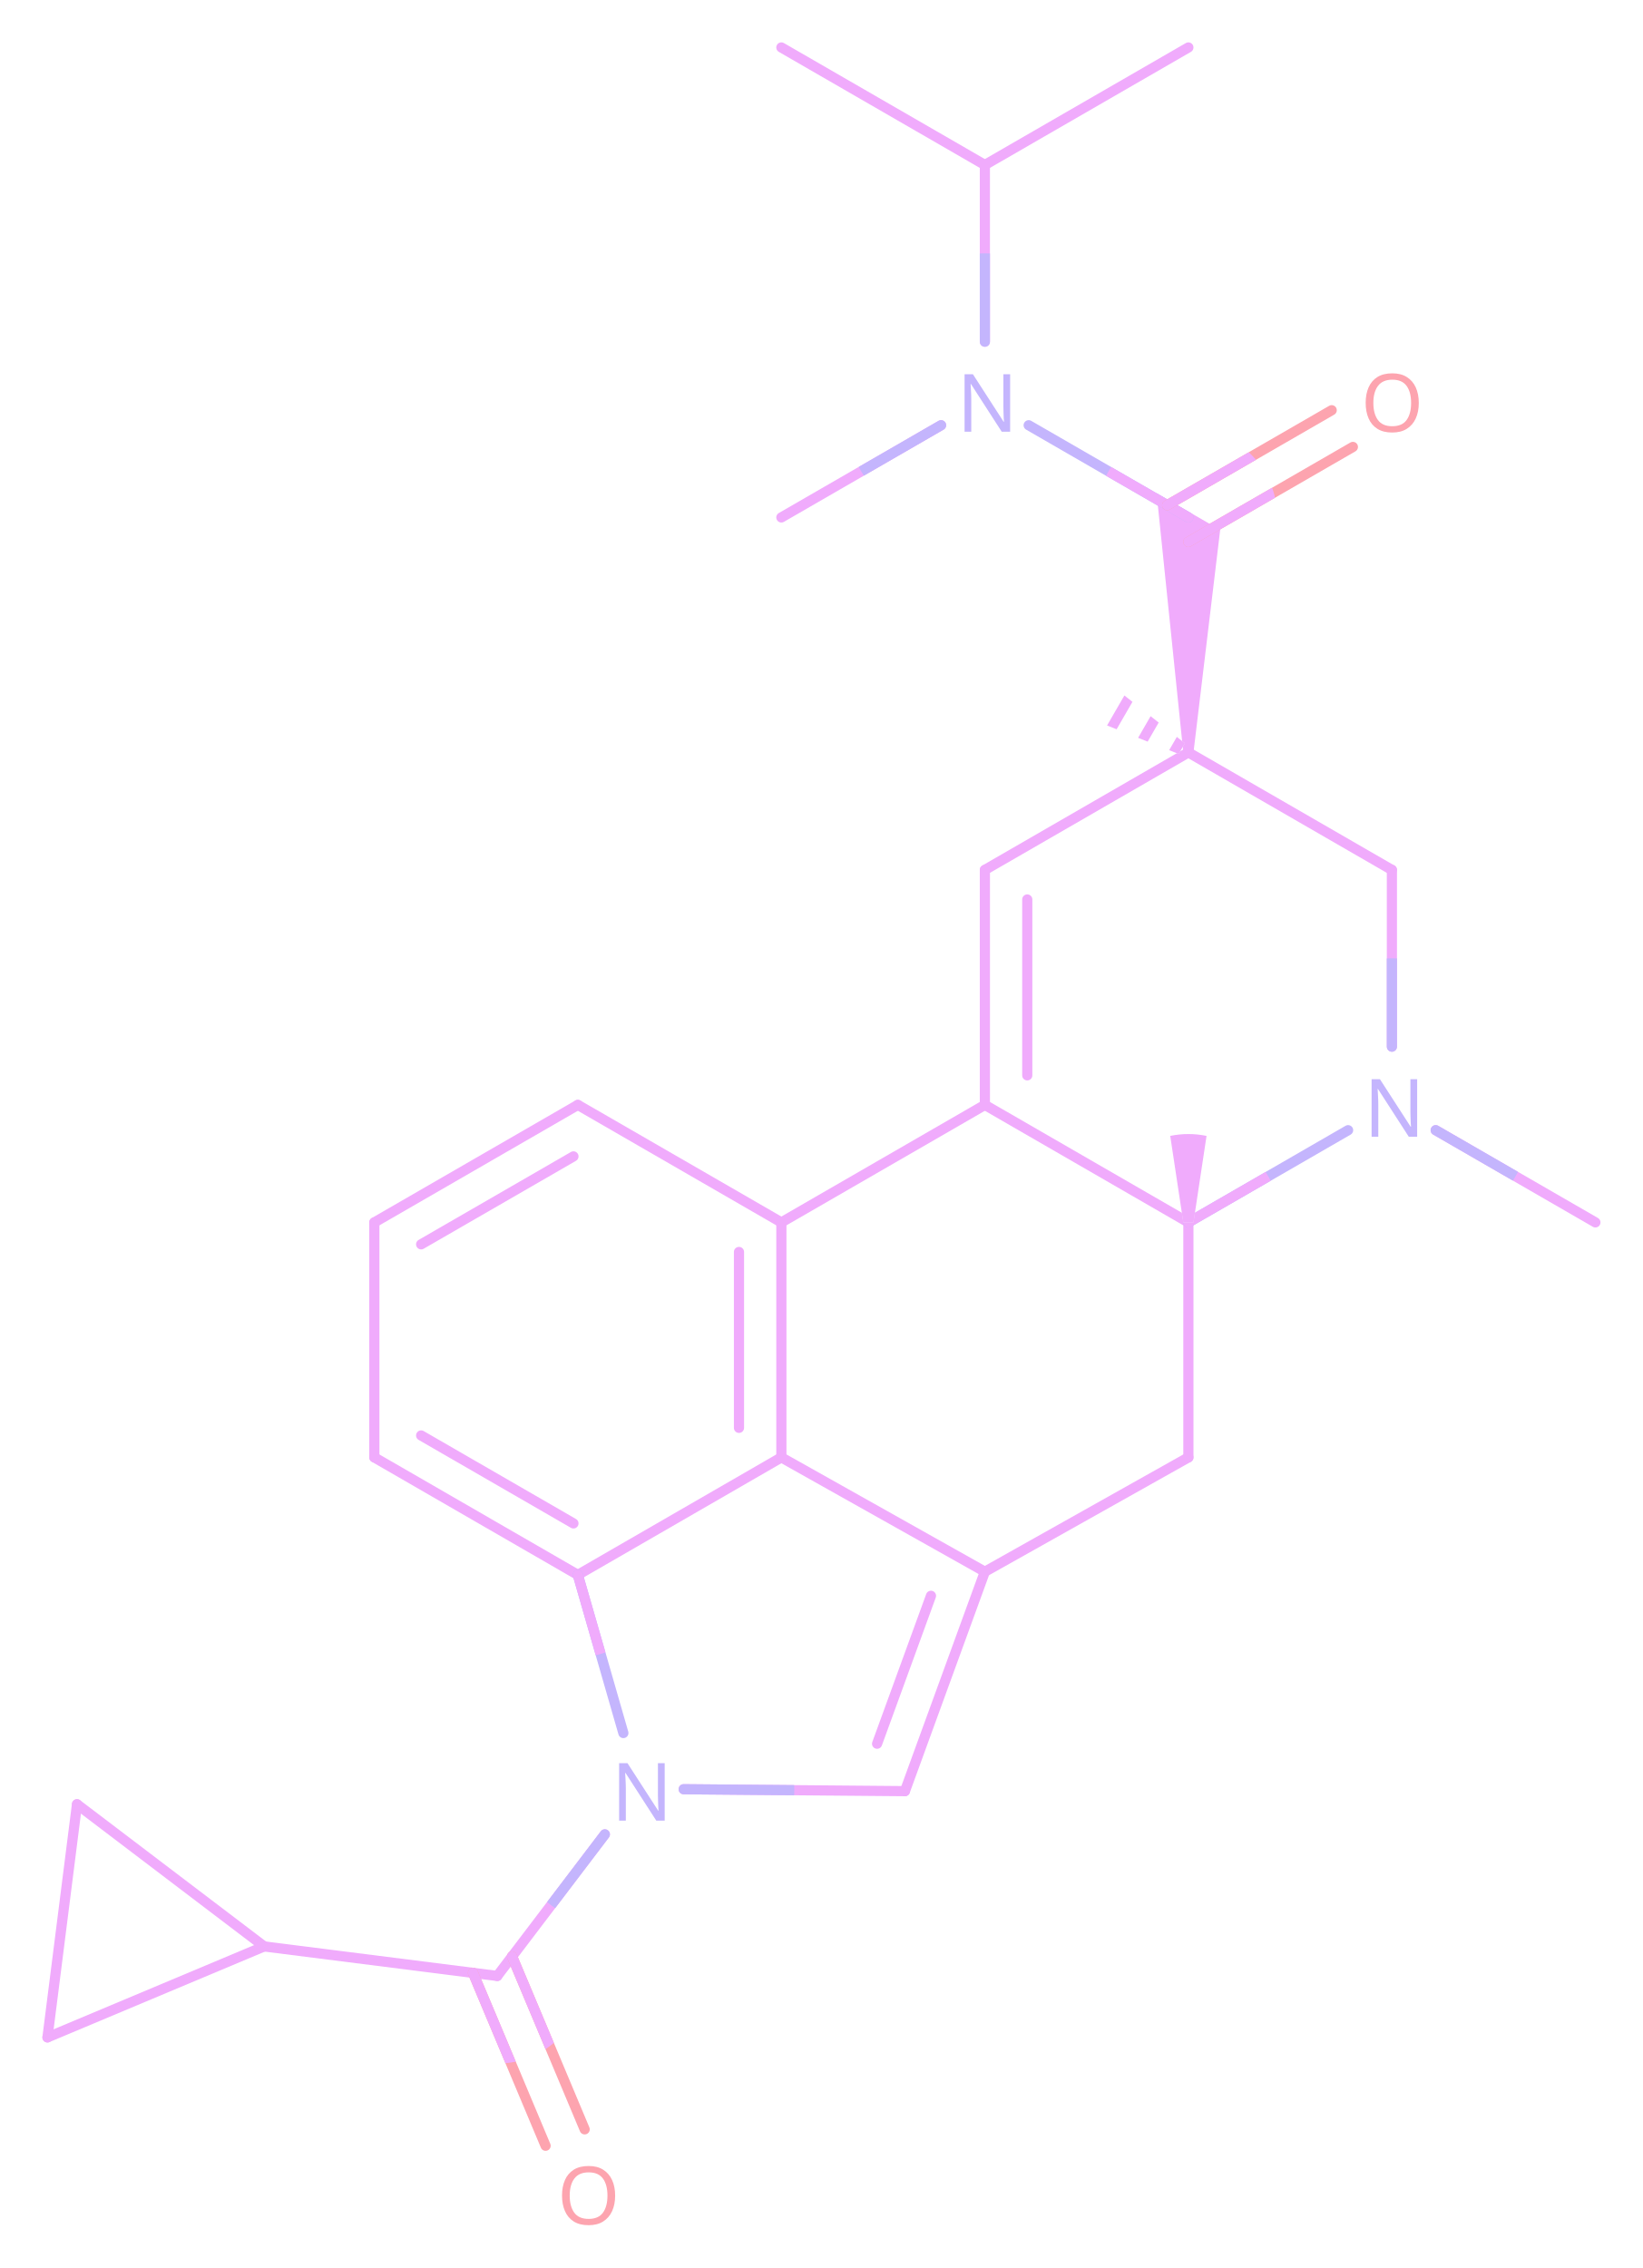
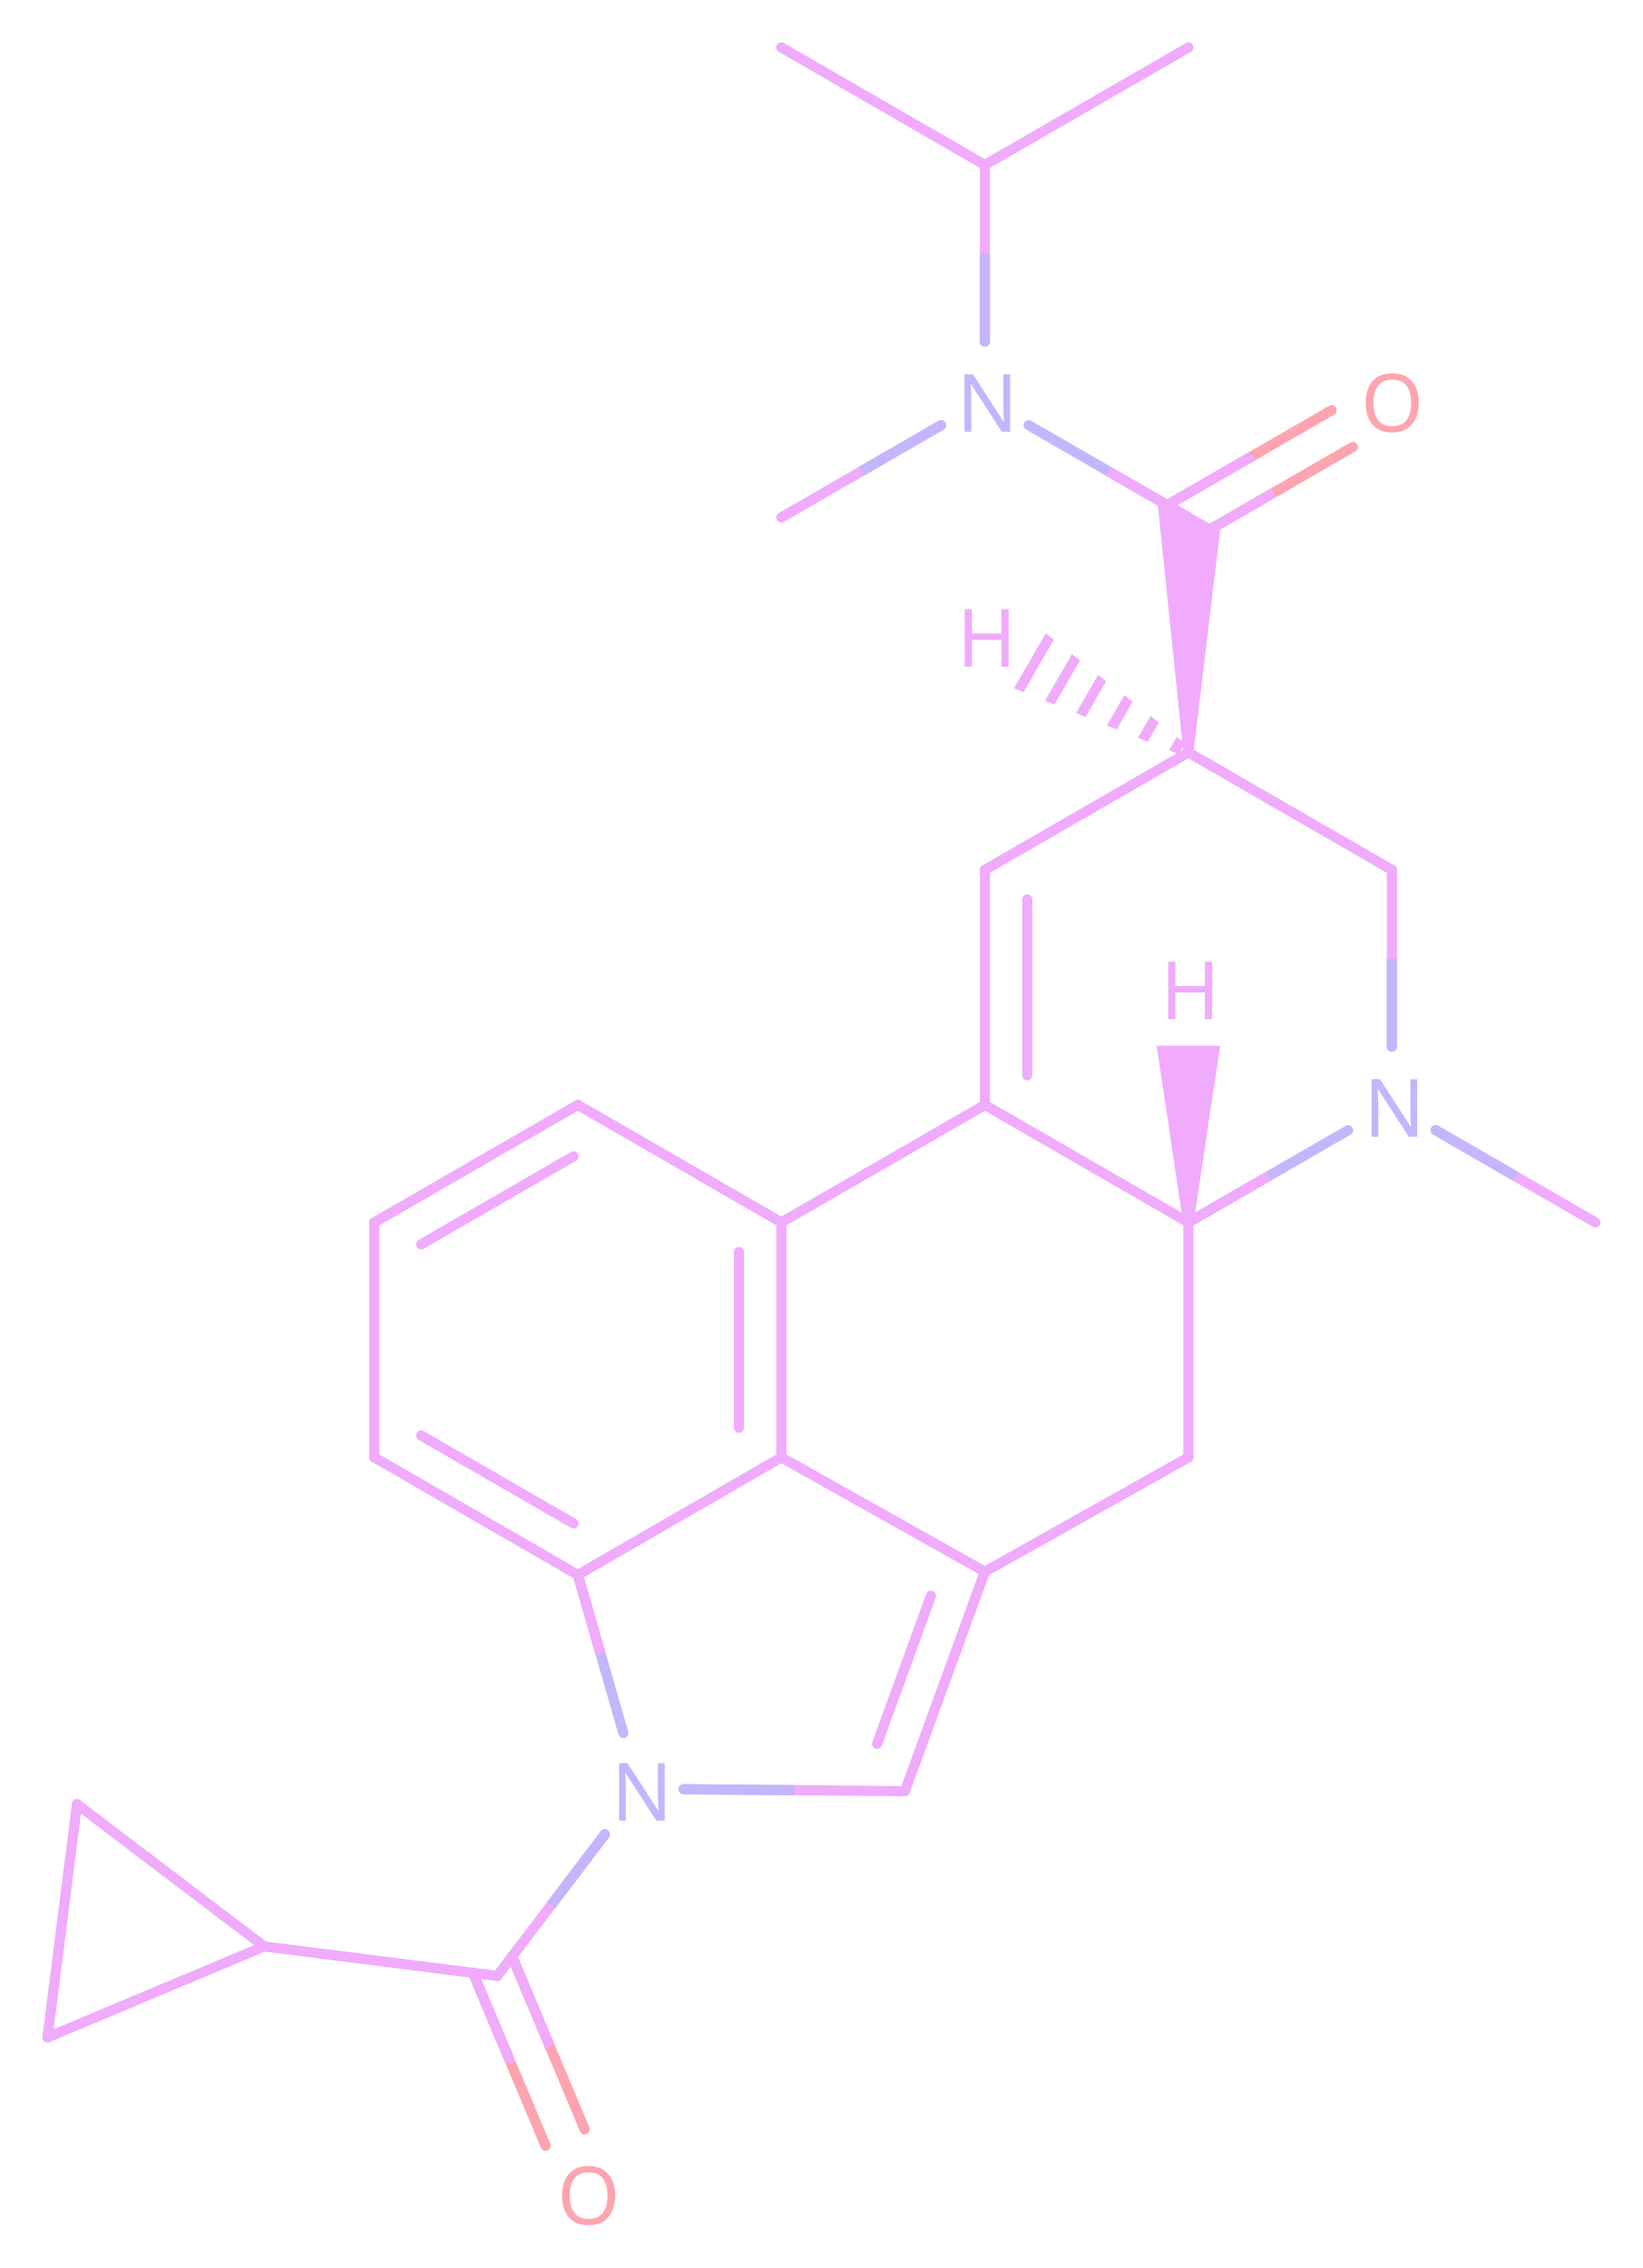
<svg xmlns="http://www.w3.org/2000/svg" fill-opacity="1" color-rendering="auto" color-interpolation="auto" text-rendering="auto" stroke-linecap="square" width="387.659" stroke-miterlimit="10" shape-rendering="auto" stroke-opacity="1" stroke-dasharray="none" font-weight="normal" stroke-width="1" height="535.186" font-family="Dialog" font-style="normal" stroke-linejoin="miter" font-size="12px" stroke-dashoffset="0" image-rendering="auto" version="1.1" id="svg263" style="fill:#f0abfc;stroke:none;">
  <defs id="genericDefs" />
  <g id="g261" transform="translate(-10.16646,-10.68992)" style="fill:#f0abfc;stroke:none">
    <defs id="1285197635605-defs1">
      <clipPath clipPathUnits="userSpaceOnUse" id="128519763528-clipPath1">
        <path d="M 0,0 H 408 V 558 H 0 Z" id="path3" style="stroke:none" />
      </clipPath>
      <clipPath clipPathUnits="userSpaceOnUse" id="1285197635256-clipPath1">
        <path d="m 338.604,236.82 c -11.517,0 -20.853,9.336 -20.853,20.853 0,11.517 9.336,20.853 20.853,20.853 11.517,0 20.853,-9.336 20.853,-20.853 0,-11.517 -9.336,-20.853 -20.853,-20.853 z" id="path6" style="stroke:none" />
      </clipPath>
      <clipPath clipPathUnits="userSpaceOnUse" id="1285197635883-clipPath1">
        <path d="m 290.583,277.387 c -12.017,0 -21.758,9.742 -21.758,21.758 0,12.017 9.742,21.758 21.758,21.758 12.017,0 21.758,-9.741 21.758,-21.758 0,-12.017 -9.741,-21.758 -21.758,-21.758 z" id="path9" style="stroke:none" />
      </clipPath>
      <clipPath clipPathUnits="userSpaceOnUse" id="1285197635877-clipPath1">
        <path d="m 171.492,406.795 c -14.416,0 -26.103,11.687 -26.103,26.103 0,14.416 11.687,26.103 26.103,26.103 14.416,0 26.103,-11.687 26.103,-26.103 0,-14.416 -11.687,-26.103 -26.103,-26.103 z" id="path12" style="stroke:none" />
      </clipPath>
      <clipPath clipPathUnits="userSpaceOnUse" id="1285197635483-clipPath1">
        <path d="m 146.519,362.905 c -10.724,0 -19.417,8.693 -19.417,19.417 0,10.724 8.693,19.417 19.417,19.417 10.724,0 19.417,-8.693 19.417,-19.417 0,-10.724 -8.693,-19.417 -19.417,-19.417 z" id="path15" style="stroke:none" />
      </clipPath>
      <clipPath clipPathUnits="userSpaceOnUse" id="1285197635697-clipPath1">
        <path d="m 290.583,111.033 c -12.017,0 -21.758,9.741 -21.758,21.758 0,12.017 9.742,21.758 21.758,21.758 12.017,0 21.758,-9.741 21.758,-21.758 0,-12.017 -9.741,-21.758 -21.758,-21.758 z" id="path18" style="stroke:none" />
      </clipPath>
      <clipPath clipPathUnits="userSpaceOnUse" id="1285197635765-clipPath1">
        <path d="m 232.226,89.275 c -12.017,0 -21.758,9.741 -21.758,21.758 0,12.017 9.741,21.758 21.758,21.758 12.017,0 21.758,-9.742 21.758,-21.758 0,-12.017 -9.741,-21.758 -21.758,-21.758 z" id="path21" style="stroke:none" />
      </clipPath>
      <clipPath clipPathUnits="userSpaceOnUse" id="1285197635170-clipPath1">
        <path d="m 290.583,111.824 c -11.58,0 -20.967,9.387 -20.967,20.968 0,11.58 9.387,20.967 20.967,20.967 11.58,0 20.968,-9.387 20.968,-20.967 0,-11.58 -9.387,-20.968 -20.968,-20.968 z" id="path24" style="stroke:none" />
      </clipPath>
      <clipPath clipPathUnits="userSpaceOnUse" id="1285197635191-clipPath1">
        <path d="m 290.583,278.293 c -11.516,0 -20.852,9.336 -20.852,20.852 0,11.516 9.336,20.852 20.852,20.852 11.516,0 20.852,-9.336 20.852,-20.852 0,-11.516 -9.336,-20.852 -20.852,-20.852 z" id="path27" style="stroke:none" />
      </clipPath>
      <clipPath clipPathUnits="userSpaceOnUse" id="128519763511-clipPath1">
        <path d="m 290.583,166.64 c -11.93,0 -21.601,9.671 -21.601,21.601 0,11.93 9.671,21.601 21.601,21.601 11.93,0 21.601,-9.671 21.601,-21.601 0,-11.93 -9.671,-21.601 -21.601,-21.601 z" id="path30" style="stroke:none" />
      </clipPath>
      <clipPath clipPathUnits="userSpaceOnUse" id="1285197635790-clipPath1">
        <path d="m 348.939,255.628 c -12.017,0 -21.758,9.742 -21.758,21.758 0,12.017 9.741,21.758 21.758,21.758 12.017,0 21.758,-9.742 21.758,-21.758 0,-12.017 -9.741,-21.758 -21.758,-21.758 z" id="path33" style="stroke:none" />
      </clipPath>
      <clipPath clipPathUnits="userSpaceOnUse" id="1285197635617-clipPath1">
        <path d="m 242.561,70.468 c -11.516,0 -20.852,9.336 -20.852,20.852 0,11.516 9.336,20.852 20.852,20.852 11.516,0 20.852,-9.336 20.852,-20.852 0,-11.516 -9.336,-20.852 -20.852,-20.852 z" id="path36" style="stroke:none" />
      </clipPath>
      <clipPath clipPathUnits="userSpaceOnUse" id="1285197635171-clipPath1">
        <path d="m 152.888,422.568 c -11.587,0 -20.98,9.393 -20.98,20.98 0,11.587 9.393,20.98 20.98,20.98 11.587,0 20.98,-9.393 20.98,-20.98 0,-11.587 -9.393,-20.98 -20.98,-20.98 z" id="path39" style="stroke:none" />
      </clipPath>
      <clipPath clipPathUnits="userSpaceOnUse" id="1285197635843-clipPath1">
        <path d="m 127.505,456.283 c -11.42,0 -20.678,9.258 -20.678,20.678 0,11.421 9.258,20.678 20.678,20.678 11.421,0 20.679,-9.258 20.679,-20.678 0,-11.42 -9.258,-20.678 -20.679,-20.678 z" id="path42" style="stroke:none" />
      </clipPath>
      <clipPath clipPathUnits="userSpaceOnUse" id="128519763553-clipPath1">
        <path d="m -331.971,-258.919 h 408 v 558 h -408 z" id="path45" style="stroke:none" />
      </clipPath>
      <clipPath clipPathUnits="userSpaceOnUse" id="1285197635137-clipPath1">
        <path d="m -154.415,-420.307 h 408 v 558 h -408 z" id="path48" style="stroke:none" />
      </clipPath>
      <clipPath clipPathUnits="userSpaceOnUse" id="1285197635149-clipPath1">
        <path d="m -235.929,-92.566 h 408 v 558 h -408 z" id="path51" style="stroke:none" />
      </clipPath>
      <clipPath clipPathUnits="userSpaceOnUse" id="1285197635228-clipPath1">
        <path d="m -331.26,-92.566 h 408 v 558 h -408 z" id="path54" style="stroke:none" />
      </clipPath>
      <clipPath clipPathUnits="userSpaceOnUse" id="128519763511-clipPath2">
        <path d="m -283.973,-231.194 h 408 v 558 h -408 z" id="path57" style="stroke:none" />
      </clipPath>
      <clipPath clipPathUnits="userSpaceOnUse" id="1285197635655-clipPath1">
        <path d="m -235.952,-148.017 h 408 v 558 h -408 z" id="path60" style="stroke:none" />
      </clipPath>
      <clipPath clipPathUnits="userSpaceOnUse" id="128519763557-clipPath1">
        <path d="m -141.63,-515.588 h 408 V 42.412 h -408 z" id="path63" style="stroke:none" />
      </clipPath>
    </defs>
    <g text-rendering="geometricPrecision" id="g69" style="fill:#f0abfc;stroke:none">
      <path d="m 146.08,284.608 c 0.574,-0.331 0.771,-1.065 0.439,-1.64 -0.331,-0.574 -1.065,-0.771 -1.639,-0.439 l -35.94,20.751 c -0.574,0.331 -0.771,1.065 -0.439,1.639 0.331,0.574 1.065,0.771 1.639,0.439 z m 1.039,-12.149 c 0.574,-0.331 0.771,-1.065 0.439,-1.639 -0.331,-0.574 -1.065,-0.771 -1.639,-0.439 l -48.021,27.726 c -0.574,0.331 -0.771,1.065 -0.439,1.639 0.332,0.574 1.065,0.771 1.639,0.439 z" clip-path="url(#128519763528-clipPath1)" id="path67" style="stroke:none;" />
    </g>
    <g text-rendering="geometricPrecision" id="g73" style="fill:#f0abfc;stroke:none">
      <path d="m 99.699,299.145 v 0 55.452 c 0,0.663 -0.537,1.2 -1.2,1.2 -0.663,0 -1.2,-0.537 -1.2,-1.2 v 0 -55.452 c 0,-0.663 0.537,-1.2 1.2,-1.2 0.663,0 1.2,0.537 1.2,1.2 z" clip-path="url(#128519763528-clipPath1)" id="path71" style="stroke:none;" />
    </g>
    <g text-rendering="geometricPrecision" id="g77" style="fill:#f0abfc;stroke:none">
      <path d="m 110.14,348.382 c -0.574,-0.331 -1.308,-0.135 -1.639,0.439 -0.331,0.574 -0.135,1.308 0.439,1.639 L 144.88,371.212 c 0.574,0.332 1.308,0.135 1.639,-0.439 0.331,-0.574 0.135,-1.308 -0.439,-1.64 z m -11.041,5.174 c -0.574,-0.331 -1.308,-0.135 -1.639,0.439 -0.331,0.574 -0.135,1.308 0.439,1.639 l 48.021,27.726 c 0.574,0.331 1.308,0.135 1.639,-0.439 0.332,-0.574 0.135,-1.308 -0.439,-1.639 z" clip-path="url(#128519763528-clipPath1)" id="path75" style="stroke:none;" />
    </g>
    <g text-rendering="geometricPrecision" id="g81" style="fill:#f0abfc;stroke:none">
      <path d="m 145.919,381.283 v 0 l 48.021,-27.726 c 0.574,-0.331 1.308,-0.135 1.639,0.439 0.331,0.574 0.135,1.308 -0.439,1.639 v 0 l -48.021,27.726 c -0.574,0.331 -1.308,0.135 -1.639,-0.439 -0.331,-0.574 -0.135,-1.308 0.439,-1.639 z" clip-path="url(#128519763528-clipPath1)" id="path79" style="stroke:none;" />
    </g>
    <g text-rendering="geometricPrecision" id="g85" style="fill:#f0abfc;stroke:none">
      <path d="m 183.339,347.622 c 0,0.663 0.537,1.2 1.2,1.2 0.663,0 1.2,-0.537 1.2,-1.2 v -41.502 c 0,-0.663 -0.537,-1.2 -1.2,-1.2 -0.663,0 -1.2,0.537 -1.2,1.2 z m 10.002,6.975 c 0,0.663 0.537,1.2 1.2,1.2 0.663,0 1.2,-0.537 1.2,-1.2 v -55.452 c 0,-0.663 -0.537,-1.2 -1.2,-1.2 -0.663,0 -1.2,0.537 -1.2,1.2 z" clip-path="url(#128519763528-clipPath1)" id="path83" style="stroke:none;" />
    </g>
    <g text-rendering="geometricPrecision" id="g89" style="fill:#f0abfc;stroke:none">
      <path d="m 147.12,270.379 v 0 l 48.021,27.726 c 0.574,0.331 0.771,1.065 0.439,1.639 -0.331,0.574 -1.065,0.771 -1.639,0.439 v 0 l -48.021,-27.726 c -0.574,-0.331 -0.771,-1.065 -0.439,-1.639 0.331,-0.574 1.065,-0.771 1.639,-0.439 z" clip-path="url(#128519763528-clipPath1)" id="path87" style="stroke:none;" />
    </g>
    <g text-rendering="geometricPrecision" id="g93" style="fill:#f0abfc;stroke:none">
      <path d="m 241.974,380.526 v 0 l 48.021,-26.976 c 0.578,-0.325 1.31,-0.119 1.634,0.459 0.325,0.578 0.119,1.31 -0.459,1.634 v 0 l -48.021,26.976 c -0.578,0.325 -1.31,0.119 -1.634,-0.459 -0.325,-0.578 -0.119,-1.31 0.459,-1.634 z" clip-path="url(#128519763528-clipPath1)" id="path91" style="stroke:none;" />
    </g>
    <g text-rendering="geometricPrecision" id="g97" style="fill:#f0abfc;stroke:none">
      <path d="m 289.382,354.596 v 0 -55.452 c 0,-0.663 0.537,-1.2 1.2,-1.2 0.663,0 1.2,0.537 1.2,1.2 v 0 55.452 c 0,0.663 -0.537,1.2 -1.2,1.2 -0.663,0 -1.2,-0.537 -1.2,-1.2 z" clip-path="url(#128519763528-clipPath1)" id="path95" style="stroke:none;" />
    </g>
    <g text-rendering="geometricPrecision" id="g101" style="fill:#f0abfc;stroke:none">
      <path d="m 243.162,270.379 v 0 l 48.021,27.726 c 0.574,0.331 0.771,1.065 0.439,1.639 -0.331,0.574 -1.065,0.771 -1.639,0.439 v 0 l -48.021,-27.726 c -0.574,-0.331 -0.771,-1.065 -0.439,-1.639 0.332,-0.574 1.065,-0.771 1.64,-0.439 z" clip-path="url(#128519763528-clipPath1)" id="path99" style="stroke:none;" />
    </g>
    <g text-rendering="geometricPrecision" id="g105" style="fill:#f0abfc;stroke:none">
      <path d="m 195.128,353.55 v 0 l 48.021,26.976 c 0.578,0.325 0.783,1.056 0.459,1.634 -0.325,0.578 -1.056,0.783 -1.634,0.459 v 0 l -48.021,-26.976 c -0.578,-0.325 -0.783,-1.056 -0.459,-1.634 0.325,-0.578 1.056,-0.783 1.634,-0.459 z" clip-path="url(#128519763528-clipPath1)" id="path103" style="stroke:none;" />
    </g>
    <g text-rendering="geometricPrecision" id="g109" style="fill:#f0abfc;stroke:none">
      <path d="m 243.162,272.458 v 0 l -48.021,27.726 c -0.574,0.331 -1.308,0.135 -1.639,-0.439 -0.332,-0.574 -0.135,-1.308 0.439,-1.639 v 0 l 48.021,-27.726 c 0.574,-0.331 1.308,-0.135 1.64,0.439 0.331,0.574 0.135,1.308 -0.439,1.639 z" clip-path="url(#128519763528-clipPath1)" id="path107" style="stroke:none;" />
    </g>
    <g text-rendering="geometricPrecision" id="g113" style="fill:#f0abfc;stroke:none">
      <path d="m 291.183,189.281 v 0 l -48.021,27.726 c -0.574,0.332 -1.308,0.135 -1.64,-0.439 -0.331,-0.574 -0.135,-1.308 0.439,-1.64 v 0 l 48.021,-27.726 c 0.574,-0.331 1.308,-0.135 1.639,0.439 0.332,0.574 0.135,1.308 -0.439,1.639 z" clip-path="url(#128519763528-clipPath1)" id="path111" style="stroke:none;" />
    </g>
    <g text-rendering="geometricPrecision" id="g119" style="fill:#f0abfc;stroke:none">
      <path d="m 337.404,257.673 v 0 -41.706 c 0,-0.663 0.537,-1.2 1.2,-1.2 0.663,0 1.2,0.537 1.2,1.2 v 0 41.706 c 0,0.663 -0.537,1.2 -1.2,1.2 -0.663,0 -1.2,-0.537 -1.2,-1.2 z" clip-path="url(#128519763528-clipPath1)" id="path115" style="stroke:none;" />
      <path d="m 337.404,257.673 v 0 -41.706 c 0,-0.663 0.537,-1.2 1.2,-1.2 0.663,0 1.2,0.537 1.2,1.2 v 0 41.706 c 0,0.663 -0.537,1.2 -1.2,1.2 -0.663,0 -1.2,-0.537 -1.2,-1.2 z" clip-path="url(#1285197635256-clipPath1)" id="path117" style="fill:#c4b5fd;stroke:none;" />
    </g>
    <g text-rendering="geometricPrecision" id="g123" style="fill:#f0abfc;stroke:none">
      <path d="m 291.183,187.202 v 0 l 48.021,27.726 c 0.574,0.332 0.771,1.065 0.439,1.64 -0.331,0.574 -1.065,0.771 -1.639,0.439 v 0 l -48.021,-27.726 c -0.574,-0.331 -0.771,-1.065 -0.439,-1.639 0.332,-0.574 1.065,-0.771 1.64,-0.439 z" clip-path="url(#128519763528-clipPath1)" id="path121" style="stroke:none;" />
    </g>
    <g text-rendering="geometricPrecision" id="g127" style="fill:#f0abfc;stroke:none">
      <path d="m 253.764,222.942 c 0,-0.663 -0.537,-1.2 -1.2,-1.2 -0.663,0 -1.2,0.537 -1.2,1.2 v 41.502 c 0,0.663 0.537,1.2 1.2,1.2 0.663,0 1.2,-0.537 1.2,-1.2 z m -10.002,-6.975 c 0,-0.663 -0.537,-1.2 -1.2,-1.2 -0.663,0 -1.2,0.537 -1.2,1.2 v 55.452 c 0,0.663 0.537,1.2 1.2,1.2 0.663,0 1.2,-0.537 1.2,-1.2 z" clip-path="url(#128519763528-clipPath1)" id="path125" style="stroke:none;" />
    </g>
    <g text-rendering="geometricPrecision" id="g133" style="fill:#c4b5fd;stroke:none;">
      <path d="m 289.983,298.105 v 0 l 37.686,-21.759 c 0.574,-0.331 1.308,-0.135 1.64,0.439 0.331,0.574 0.135,1.308 -0.439,1.64 v 0 l -37.686,21.759 c -0.574,0.331 -1.308,0.135 -1.64,-0.439 -0.331,-0.574 -0.135,-1.308 0.439,-1.639 z" clip-path="url(#128519763528-clipPath1)" id="path129" style="stroke:none;" />
      <path d="m 289.983,298.105 v 0 l 37.686,-21.759 c 0.574,-0.331 1.308,-0.135 1.64,0.439 0.331,0.574 0.135,1.308 -0.439,1.64 v 0 l -37.686,21.759 c -0.574,0.331 -1.308,0.135 -1.64,-0.439 -0.331,-0.574 -0.135,-1.308 0.439,-1.639 z" clip-path="url(#1285197635883-clipPath1)" id="path131" style="fill:#f0abfc;stroke:none;" />
    </g>
    <g text-rendering="geometricPrecision" id="g139" style="fill:#f0abfc;stroke:none">
      <path d="m 171.502,431.698 v 0 l 52.204,0.455 c 0.663,0.006 1.196,0.548 1.19,1.211 -0.006,0.663 -0.548,1.195 -1.211,1.19 v 0 l -52.204,-0.455 c -0.663,-0.006 -1.196,-0.548 -1.19,-1.211 0.006,-0.663 0.548,-1.196 1.211,-1.19 z" clip-path="url(#128519763528-clipPath1)" id="path135" style="stroke:none;" />
      <path d="m 171.502,431.698 v 0 l 52.204,0.455 c 0.663,0.006 1.196,0.548 1.19,1.211 -0.006,0.663 -0.548,1.195 -1.211,1.19 v 0 l -52.204,-0.455 c -0.663,-0.006 -1.196,-0.548 -1.19,-1.211 0.006,-0.663 0.548,-1.196 1.211,-1.19 z" clip-path="url(#1285197635877-clipPath1)" id="path137" style="fill:#c4b5fd;stroke:none;" />
    </g>
    <g text-rendering="geometricPrecision" id="g145" style="fill:#c4b5fd;stroke:none;">
      <path d="m 147.673,381.99 v 0 l 10.739,37.319 c 0.183,0.637 -0.184,1.302 -0.822,1.485 -0.637,0.183 -1.302,-0.184 -1.485,-0.822 v 0 l -10.739,-37.319 c -0.183,-0.637 0.184,-1.302 0.822,-1.485 0.637,-0.183 1.302,0.184 1.485,0.822 z" clip-path="url(#128519763528-clipPath1)" id="path141" style="stroke:none;" />
      <path d="m 147.673,381.99 v 0 l 10.739,37.319 c 0.183,0.637 -0.184,1.302 -0.822,1.485 -0.637,0.183 -1.302,-0.184 -1.485,-0.822 v 0 l -10.739,-37.319 c -0.183,-0.637 0.184,-1.302 0.822,-1.485 0.637,-0.183 1.302,0.184 1.485,0.822 z" clip-path="url(#1285197635483-clipPath1)" id="path143" style="fill:#f0abfc;stroke:none;" />
    </g>
    <g text-rendering="geometricPrecision" id="g149" style="fill:#f0abfc;stroke:none">
      <path d="m 216,421.751 c -0.227,0.623 0.094,1.312 0.717,1.539 0.623,0.227 1.312,-0.094 1.539,-0.717 l 12.717,-34.903 c 0.227,-0.623 -0.094,-1.312 -0.717,-1.539 -0.623,-0.227 -1.312,0.094 -1.538,0.717 z m 6.568,11.191 c -0.227,0.623 0.094,1.312 0.717,1.538 0.623,0.227 1.312,-0.094 1.538,-0.717 l 18.866,-51.781 c 0.227,-0.623 -0.094,-1.312 -0.717,-1.538 -0.623,-0.227 -1.312,0.094 -1.538,0.717 z" clip-path="url(#128519763528-clipPath1)" id="path147" style="stroke:none;" />
    </g>
    <g text-rendering="geometricPrecision" id="g153" style="fill:#f0abfc;stroke:none">
      <path d="m 290.583,188.241 h 1.2 l 6.301,-52.505 -7.501,-4.331 -7.501,-4.331 6.301,61.167 z" clip-path="url(#128519763528-clipPath1)" id="path151" style="stroke:none;" />
    </g>
    <g text-rendering="geometricPrecision" id="g159" style="fill:#c4b5fd;stroke:none;">
      <path d="m 289.983,133.831 v 0 l -37.686,-21.758 c -0.574,-0.331 -0.771,-1.065 -0.439,-1.639 0.331,-0.574 1.065,-0.771 1.639,-0.439 v 0 l 37.686,21.758 c 0.574,0.332 0.771,1.065 0.439,1.64 -0.332,0.574 -1.065,0.771 -1.64,0.439 z" clip-path="url(#128519763528-clipPath1)" id="path155" style="stroke:none;" />
      <path d="m 289.983,133.831 v 0 l -37.686,-21.758 c -0.574,-0.331 -0.771,-1.065 -0.439,-1.639 0.331,-0.574 1.065,-0.771 1.639,-0.439 v 0 l 37.686,21.758 c 0.574,0.332 0.771,1.065 0.439,1.64 -0.332,0.574 -1.065,0.771 -1.64,0.439 z" clip-path="url(#1285197635697-clipPath1)" id="path157" style="fill:#f0abfc;stroke:none;" />
    </g>
    <g text-rendering="geometricPrecision" id="g165" style="fill:#f0abfc;stroke:none">
      <path d="m 232.826,112.072 v 0 L 195.14,133.831 c -0.574,0.331 -1.308,0.135 -1.639,-0.439 -0.332,-0.574 -0.135,-1.308 0.439,-1.64 v 0 l 37.686,-21.758 c 0.574,-0.332 1.308,-0.135 1.639,0.439 0.331,0.574 0.135,1.308 -0.439,1.639 z" clip-path="url(#128519763528-clipPath1)" id="path161" style="stroke:none;" />
      <path d="m 232.826,112.072 v 0 L 195.14,133.831 c -0.574,0.331 -1.308,0.135 -1.639,-0.439 -0.332,-0.574 -0.135,-1.308 0.439,-1.64 v 0 l 37.686,-21.758 c 0.574,-0.332 1.308,-0.135 1.639,0.439 0.331,0.574 0.135,1.308 -0.439,1.639 z" clip-path="url(#1285197635765-clipPath1)" id="path163" style="fill:#c4b5fd;stroke:none;" />
    </g>
    <g text-rendering="geometricPrecision" id="g171" style="fill:#fda4af;stroke:none;">
      <path d="m 284.982,128.864 c -0.574,0.331 -0.771,1.065 -0.439,1.639 0.331,0.574 1.065,0.771 1.639,0.439 l 38.817,-22.411 c 0.574,-0.332 0.771,-1.065 0.439,-1.64 -0.331,-0.574 -1.065,-0.771 -1.639,-0.439 z m 5.001,8.662 c -0.574,0.332 -0.771,1.065 -0.439,1.639 0.332,0.574 1.065,0.771 1.639,0.439 l 38.817,-22.411 c 0.574,-0.331 0.771,-1.065 0.439,-1.639 -0.332,-0.574 -1.065,-0.771 -1.64,-0.439 z" clip-path="url(#128519763528-clipPath1)" id="path167" style="stroke:none;" />
      <path d="m 284.982,128.864 c -0.574,0.331 -0.771,1.065 -0.439,1.639 0.331,0.574 1.065,0.771 1.639,0.439 l 38.817,-22.411 c 0.574,-0.332 0.771,-1.065 0.439,-1.64 -0.331,-0.574 -1.065,-0.771 -1.639,-0.439 z m 5.001,8.662 c -0.574,0.332 -0.771,1.065 -0.439,1.639 0.332,0.574 1.065,0.771 1.639,0.439 l 38.817,-22.411 c 0.574,-0.331 0.771,-1.065 0.439,-1.639 -0.332,-0.574 -1.065,-0.771 -1.64,-0.439 z" clip-path="url(#1285197635170-clipPath1)" id="path169" style="fill:#f0abfc;stroke:none;" />
    </g>
-     <g text-rendering="geometricPrecision" id="g177" style="fill:#ffffff99;stroke:none;">
+     <g text-rendering="geometricPrecision" id="g177" style="fill:#f0abfc;stroke:none;">
      <path d="m 290.583,299.145 h 1.2 l 6.301,-41.704 h -7.501 -7.501 l 6.301,41.704 z" clip-path="url(#128519763528-clipPath1)" id="path173" style="stroke:none;" />
      <path d="m 290.583,299.145 h 1.2 l 6.301,-41.704 h -7.501 -7.501 l 6.301,41.704 z" clip-path="url(#1285197635191-clipPath1)" id="path175" style="fill:#f0abfc;stroke:none;" />
    </g>
-     <g text-rendering="geometricPrecision" id="g183" style="fill:#ffffff99;stroke:none;">
+     <g text-rendering="geometricPrecision" id="g183" style="fill:#f0abfc;stroke:none;">
      <path d="m 286.044,187.713 2.254,0.897 1.462,-2.532 v 0 l -1.904,-1.503 v 0 z m -7.325,-2.915 2.254,0.897 2.6,-4.503 v 0 l -1.904,-1.503 v 0 z m -7.325,-2.915 2.254,0.897 3.738,-6.474 v 0 l -1.904,-1.503 z m -7.325,-2.915 2.254,0.897 v 0 l 4.875,-8.445 v 0 l -1.904,-1.503 v 0 z m -7.325,-2.915 2.254,0.897 v 0 l 6.013,-10.416 v 0 l -1.904,-1.503 z m -7.325,-2.915 2.254,0.897 7.151,-12.386 v 0 l -1.904,-1.503 -3.751,6.496 z" clip-path="url(#128519763528-clipPath1)" id="path179" style="stroke:none;" />
      <path d="m 286.044,187.713 2.254,0.897 1.462,-2.532 v 0 l -1.904,-1.503 v 0 z m -7.325,-2.915 2.254,0.897 2.6,-4.503 v 0 l -1.904,-1.503 v 0 z m -7.325,-2.915 2.254,0.897 3.738,-6.474 v 0 l -1.904,-1.503 z m -7.325,-2.915 2.254,0.897 v 0 l 4.875,-8.445 v 0 l -1.904,-1.503 v 0 z m -7.325,-2.915 2.254,0.897 v 0 l 6.013,-10.416 v 0 l -1.904,-1.503 z m -7.325,-2.915 2.254,0.897 7.151,-12.386 v 0 l -1.904,-1.503 -3.751,6.496 z" clip-path="url(#128519763511-clipPath1)" id="path181" style="fill:#f0abfc;stroke:none;" />
    </g>
    <g text-rendering="geometricPrecision" id="g189" style="fill:#f0abfc;stroke:none">
      <path d="m 349.539,276.346 v 0 l 37.686,21.758 c 0.574,0.331 0.771,1.065 0.439,1.639 -0.331,0.574 -1.065,0.771 -1.639,0.439 v 0 l -37.686,-21.758 c -0.574,-0.332 -0.771,-1.065 -0.439,-1.64 0.331,-0.574 1.065,-0.771 1.639,-0.439 z" clip-path="url(#128519763528-clipPath1)" id="path185" style="stroke:none;" />
      <path d="m 349.539,276.346 v 0 l 37.686,21.758 c 0.574,0.331 0.771,1.065 0.439,1.639 -0.331,0.574 -1.065,0.771 -1.639,0.439 v 0 l -37.686,-21.758 c -0.574,-0.332 -0.771,-1.065 -0.439,-1.64 0.331,-0.574 1.065,-0.771 1.639,-0.439 z" clip-path="url(#1285197635790-clipPath1)" id="path187" style="fill:#c4b5fd;stroke:none;" />
    </g>
    <g text-rendering="geometricPrecision" id="g195" style="fill:#f0abfc;stroke:none">
      <path d="m 241.361,91.32 v 0 -41.704 c 0,-0.663 0.537,-1.2 1.2,-1.2 0.663,0 1.2,0.537 1.2,1.2 v 0 41.704 c 0,0.663 -0.537,1.2 -1.2,1.2 -0.663,0 -1.2,-0.537 -1.2,-1.2 z" clip-path="url(#128519763528-clipPath1)" id="path191" style="stroke:none;" />
      <path d="m 241.361,91.32 v 0 -41.704 c 0,-0.663 0.537,-1.2 1.2,-1.2 0.663,0 1.2,0.537 1.2,1.2 v 0 41.704 c 0,0.663 -0.537,1.2 -1.2,1.2 -0.663,0 -1.2,-0.537 -1.2,-1.2 z" clip-path="url(#1285197635617-clipPath1)" id="path193" style="fill:#c4b5fd;stroke:none;" />
    </g>
    <g text-rendering="geometricPrecision" id="g201" style="fill:#f0abfc;stroke:none">
      <path d="m 153.844,444.275 v 0 l -25.383,33.413 c -0.401,0.528 -1.154,0.631 -1.682,0.23 -0.528,-0.401 -0.631,-1.154 -0.23,-1.682 v 0 l 25.383,-33.413 c 0.401,-0.528 1.154,-0.631 1.682,-0.23 0.528,0.401 0.631,1.154 0.23,1.682 z" clip-path="url(#128519763528-clipPath1)" id="path197" style="stroke:none;" />
      <path d="m 153.844,444.275 v 0 l -25.383,33.413 c -0.401,0.528 -1.154,0.631 -1.682,0.23 -0.528,-0.401 -0.631,-1.154 -0.23,-1.682 v 0 l 25.383,-33.413 c 0.401,-0.528 1.154,-0.631 1.682,-0.23 0.528,0.401 0.631,1.154 0.23,1.682 z" clip-path="url(#1285197635171-clipPath1)" id="path199" style="fill:#c4b5fd;stroke:none;" />
    </g>
    <g text-rendering="geometricPrecision" id="g205" style="fill:#f0abfc;stroke:none">
      <path d="m 127.355,478.153 v 0 L 72.344,471.181 c -0.658,-0.083 -1.123,-0.684 -1.04,-1.342 0.083,-0.658 0.684,-1.123 1.342,-1.04 v 0 l 55.01,6.971 c 0.658,0.083 1.123,0.684 1.04,1.342 -0.083,0.658 -0.684,1.123 -1.341,1.04 z" clip-path="url(#128519763528-clipPath1)" id="path203" style="stroke:none;" />
    </g>
    <g text-rendering="geometricPrecision" id="g211" style="fill:#fda4af;stroke:none;">
      <path d="m 132.105,471.899 c -0.257,-0.611 -0.96,-0.899 -1.571,-0.642 -0.611,0.257 -0.899,0.96 -0.642,1.571 l 17.13,40.794 c 0.257,0.611 0.96,0.898 1.571,0.642 0.611,-0.257 0.899,-0.96 0.642,-1.571 z m -9.222,3.872 c -0.257,-0.611 -0.96,-0.899 -1.571,-0.642 -0.611,0.257 -0.899,0.96 -0.642,1.571 l 17.13,40.794 c 0.257,0.611 0.96,0.899 1.571,0.642 0.611,-0.257 0.899,-0.96 0.642,-1.571 z" clip-path="url(#128519763528-clipPath1)" id="path207" style="stroke:none;" />
      <path d="m 132.105,471.899 c -0.257,-0.611 -0.96,-0.899 -1.571,-0.642 -0.611,0.257 -0.899,0.96 -0.642,1.571 l 17.13,40.794 c 0.257,0.611 0.96,0.898 1.571,0.642 0.611,-0.257 0.899,-0.96 0.642,-1.571 z m -9.222,3.872 c -0.257,-0.611 -0.96,-0.899 -1.571,-0.642 -0.611,0.257 -0.899,0.96 -0.642,1.571 l 17.13,40.794 c 0.257,0.611 0.96,0.899 1.571,0.642 0.611,-0.257 0.899,-0.96 0.642,-1.571 z" clip-path="url(#1285197635843-clipPath1)" id="path209" style="fill:#f0abfc;stroke:none;" />
    </g>
    <g text-rendering="geometricPrecision" id="g215" style="fill:#f0abfc;stroke:none">
      <path d="m 29.529,436.599 v 0 l -6.971,55.01 c -0.083,0.658 -0.684,1.123 -1.342,1.04 -0.658,-0.083 -1.123,-0.684 -1.04,-1.341 v 0 l 6.971,-55.011 c 0.083,-0.657 0.684,-1.123 1.342,-1.04 0.658,0.083 1.123,0.684 1.04,1.341 z" clip-path="url(#128519763528-clipPath1)" id="path213" style="stroke:none;" />
    </g>
    <g text-rendering="geometricPrecision" id="g219" style="fill:#f0abfc;stroke:none">
      <path d="m 71.769,470.947 v 0 L 27.612,437.404 c -0.528,-0.401 -0.631,-1.154 -0.23,-1.682 0.401,-0.528 1.154,-0.631 1.682,-0.23 v 0 l 44.157,33.543 c 0.528,0.401 0.631,1.154 0.23,1.682 -0.401,0.528 -1.154,0.631 -1.682,0.23 z" clip-path="url(#128519763528-clipPath1)" id="path217" style="stroke:none;" />
    </g>
    <g text-rendering="geometricPrecision" id="g223" style="fill:#f0abfc;stroke:none">
      <path d="m 20.902,490.352 v 0 l 51.128,-21.468 c 0.611,-0.257 1.315,0.031 1.571,0.642 0.257,0.611 -0.031,1.315 -0.642,1.571 v 0 l -51.128,21.468 c -0.611,0.257 -1.315,-0.031 -1.571,-0.642 -0.257,-0.611 0.031,-1.315 0.642,-1.571 z" clip-path="url(#128519763528-clipPath1)" id="path221" style="stroke:none;" />
    </g>
    <g text-rendering="geometricPrecision" id="g227" style="fill:#f0abfc;stroke:none">
      <path d="m 241.961,50.655 v 0 L 193.94,22.93 c -0.574,-0.331 -0.771,-1.065 -0.439,-1.639 0.331,-0.574 1.065,-0.771 1.639,-0.439 v 0 l 48.021,27.725 c 0.574,0.331 0.771,1.065 0.439,1.639 -0.331,0.574 -1.065,0.771 -1.639,0.439 z" clip-path="url(#128519763528-clipPath1)" id="path225" style="stroke:none;" />
    </g>
    <g text-rendering="geometricPrecision" id="g231" style="fill:#f0abfc;stroke:none">
      <path d="m 241.961,48.576 v 0 l 48.021,-27.725 c 0.574,-0.331 1.308,-0.135 1.64,0.439 0.331,0.574 0.135,1.308 -0.439,1.639 v 0 l -48.021,27.725 c -0.574,0.332 -1.308,0.135 -1.639,-0.439 -0.331,-0.574 -0.135,-1.308 0.439,-1.639 z" clip-path="url(#128519763528-clipPath1)" id="path229" style="stroke:none;" />
    </g>
    <g text-rendering="geometricPrecision" font-size="19px" font-family="sans-serif" transform="translate(331.971,258.9188)" id="g235" style="fill:#c4b5fd;stroke:none;">
      <text x="0" xml:space="preserve" y="20" clip-path="url(#128519763553-clipPath1)" id="text233" style="stroke:none;">N</text>
    </g>
    <g text-rendering="geometricPrecision" font-size="19px" font-family="sans-serif" transform="translate(154.415,420.3071)" id="g239" style="fill:#c4b5fd;stroke:none;">
      <text x="0" xml:space="preserve" y="20" clip-path="url(#1285197635137-clipPath1)" id="text237" style="stroke:none;">N</text>
    </g>
    <g text-rendering="geometricPrecision" font-size="19px" font-family="sans-serif" transform="translate(235.9285,92.5659)" id="g243" style="fill:#c4b5fd;stroke:none;">
      <text x="0" xml:space="preserve" y="20" clip-path="url(#1285197635149-clipPath1)" id="text241" style="stroke:none;">N</text>
    </g>
    <g text-rendering="geometricPrecision" font-size="19px" font-family="sans-serif" transform="translate(331.2604,92.5659)" id="g247" style="fill:#fda4af;stroke:none;">
      <text x="0" xml:space="preserve" y="20" clip-path="url(#1285197635228-clipPath1)" id="text245" style="stroke:none;">O</text>
    </g>
-     <g text-rendering="geometricPrecision" font-size="19px" font-family="sans-serif" transform="translate(283.9734,231.1942)" id="g251" style="fill:#ffffff99;stroke:none;">
+     <g text-rendering="geometricPrecision" font-size="19px" font-family="sans-serif" transform="translate(283.9734,231.1942)" id="g251" style="fill:#f0abfc;stroke:none;">
      <text x="0" xml:space="preserve" y="20" clip-path="url(#128519763511-clipPath2)" id="text249" style="stroke:none;">H</text>
    </g>
-     <g text-rendering="geometricPrecision" font-size="19px" font-family="sans-serif" transform="translate(235.9518,148.0166)" id="g255" style="fill:#ffffff99;stroke:none;">
+     <g text-rendering="geometricPrecision" font-size="19px" font-family="sans-serif" transform="translate(235.9518,148.0166)" id="g255" style="fill:#f0abfc;stroke:none;">
      <text x="0" xml:space="preserve" y="20" clip-path="url(#1285197635655-clipPath1)" id="text253" style="stroke:none;">H</text>
    </g>
    <g text-rendering="geometricPrecision" font-size="19px" font-family="sans-serif" transform="translate(141.6296,515.5879)" id="g259" style="fill:#fda4af;stroke:none;">
      <text x="0" xml:space="preserve" y="20" clip-path="url(#128519763557-clipPath1)" id="text257" style="stroke:none;">O</text>
    </g>
  </g>
</svg>
